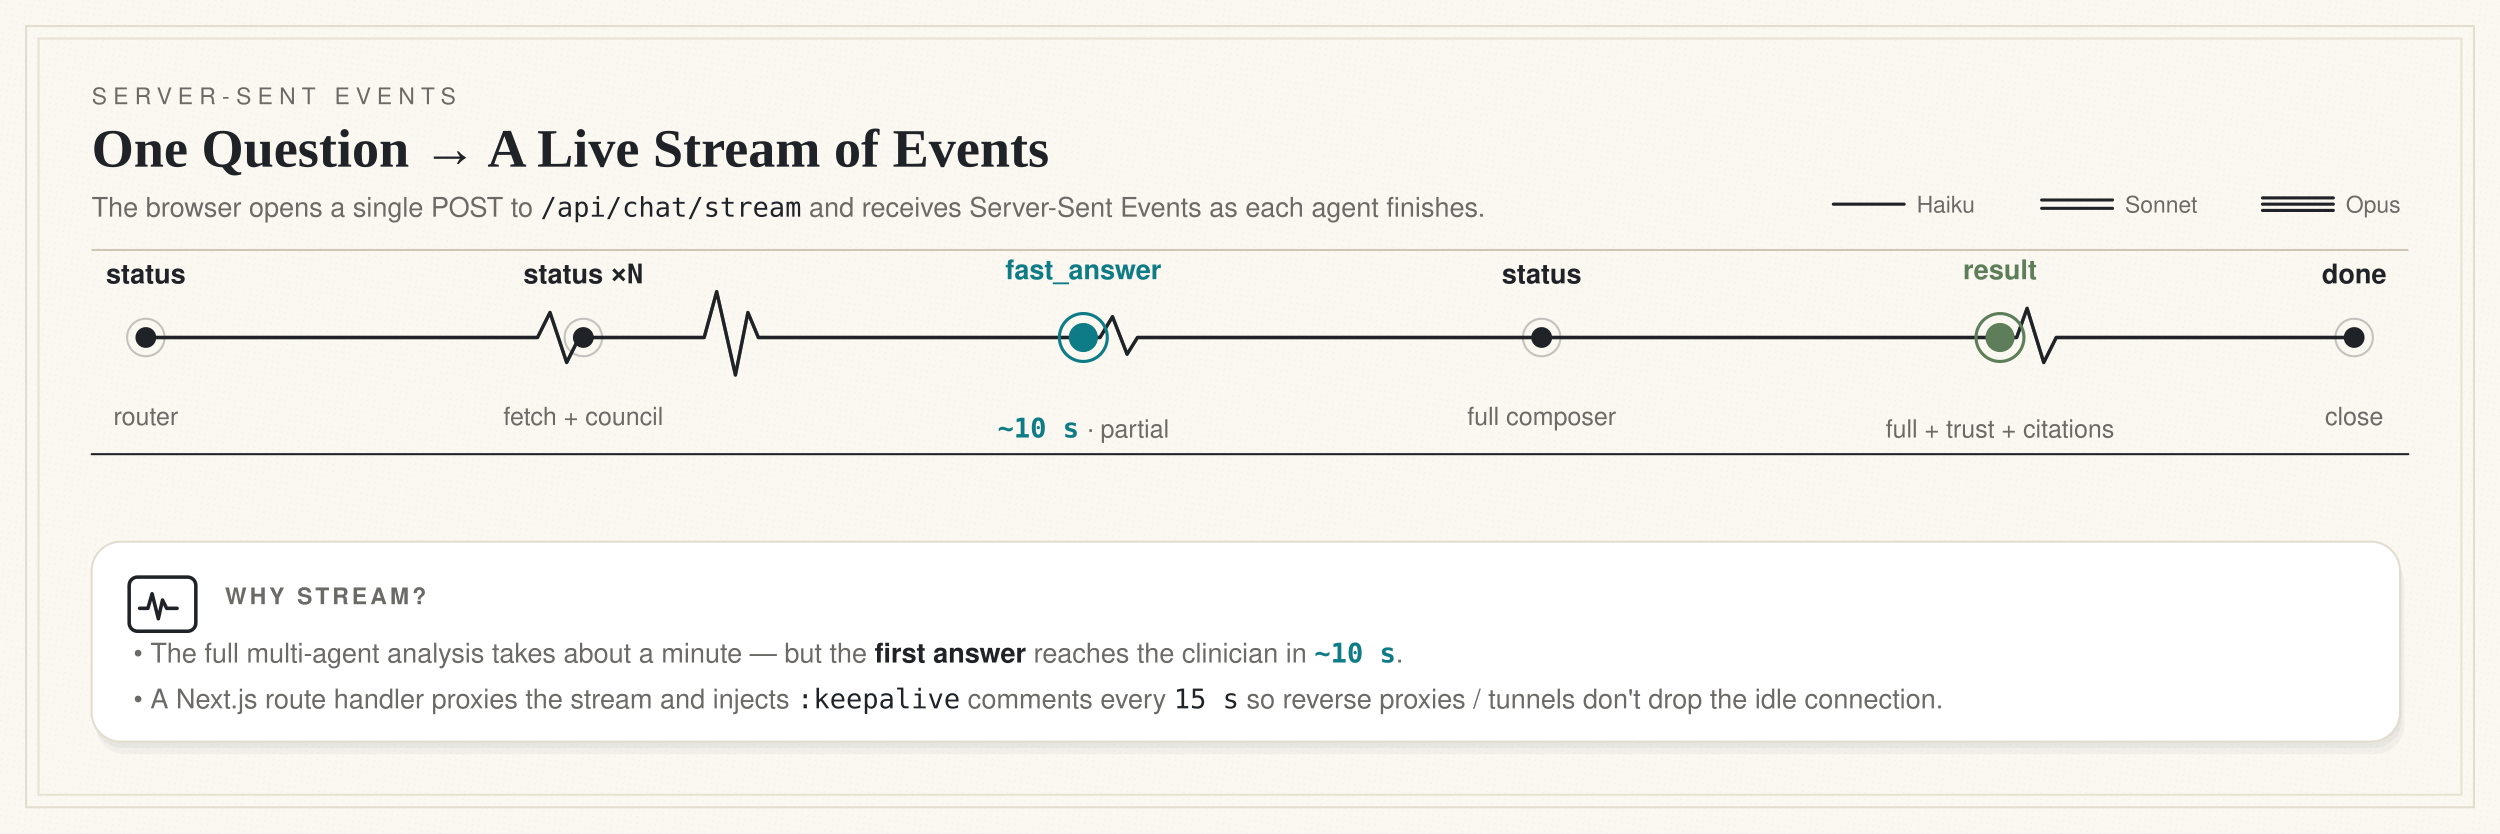
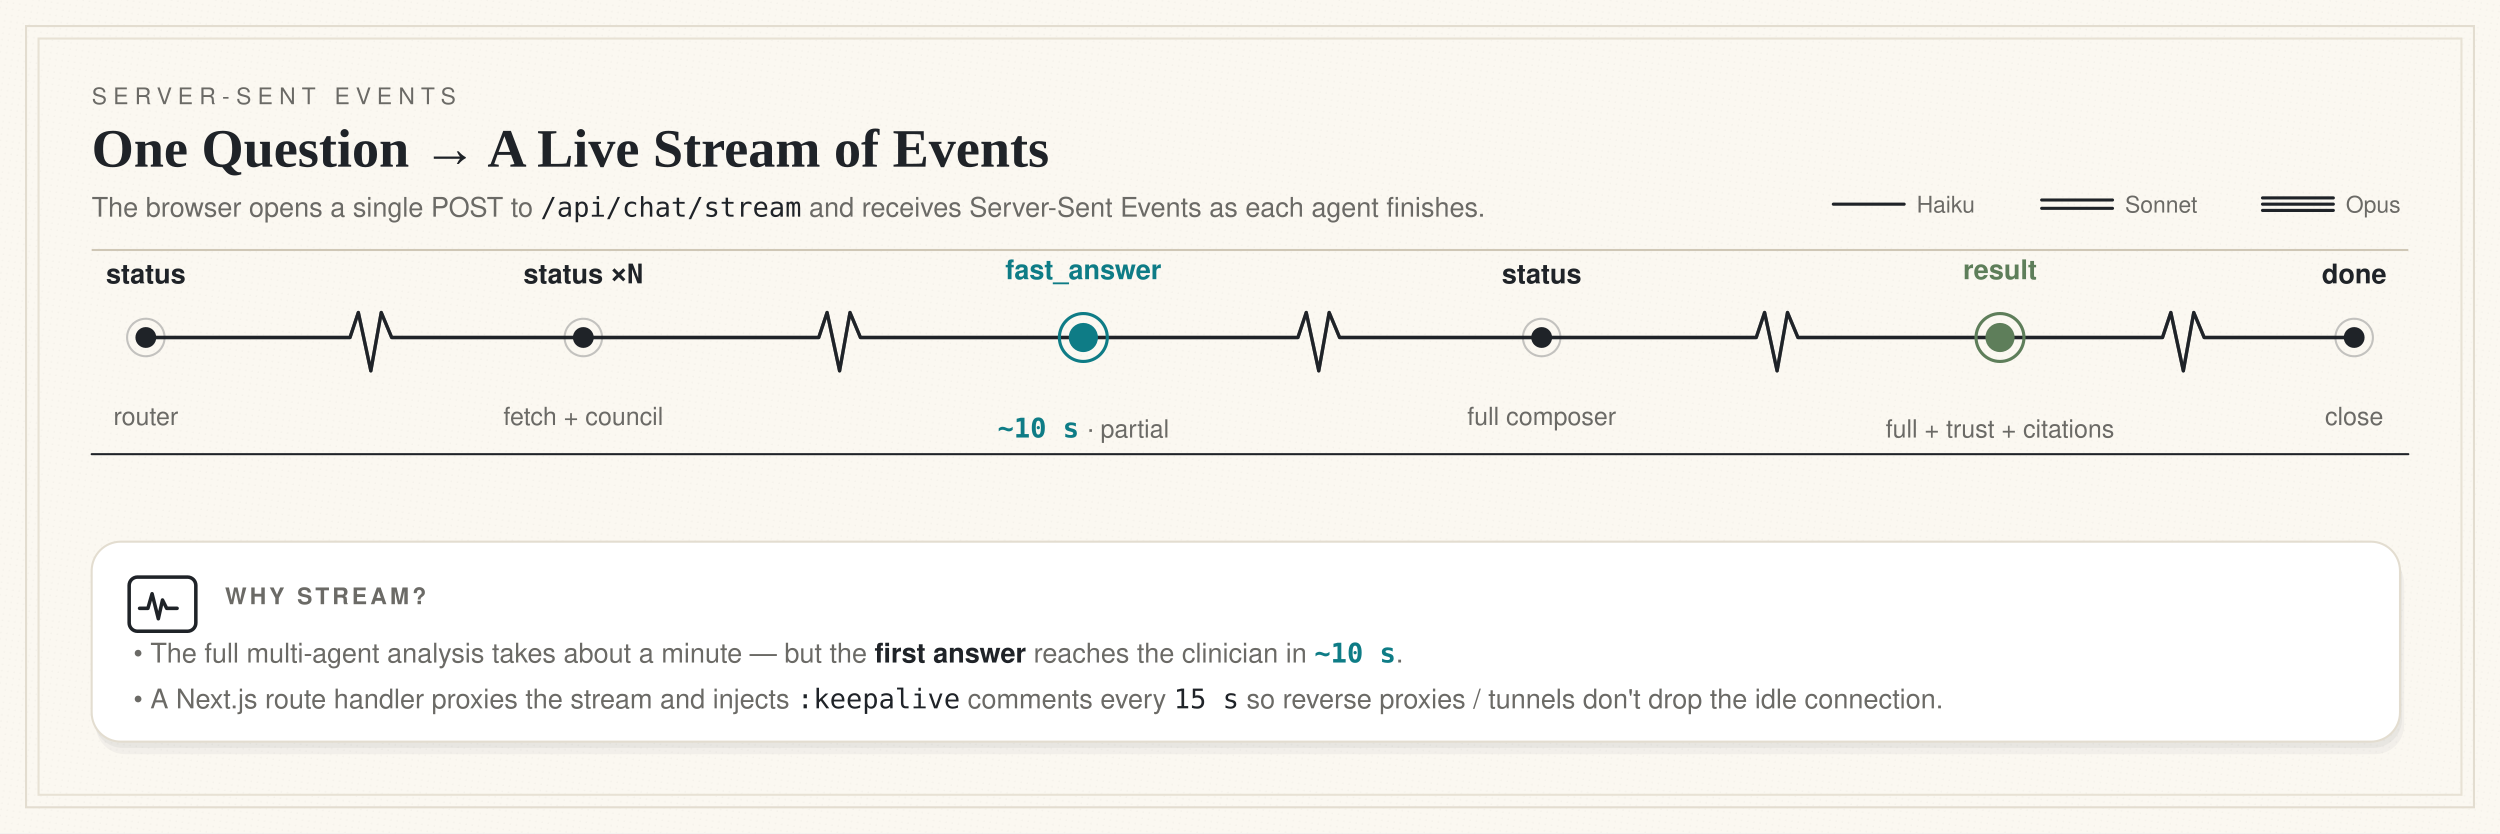
<svg xmlns="http://www.w3.org/2000/svg" viewBox="0 0 1200 400" width="1200" height="400" role="img" aria-label="CerebraLink SSE streaming timeline">
  <defs>
    <style>
      .serif{font-family:Georgia,'Times New Roman',serif}
      .sans{font-family:'Segoe UI',-apple-system,Helvetica,Arial,sans-serif}
      .mono{font-family:'SFMono-Regular',ui-monospace,Menlo,Consolas,monospace}
      .ink{fill:#1F2328}.muted{fill:#6B6A66}
      .s{fill:none;stroke:#1F2328;stroke-linecap:round;stroke-linejoin:round;vector-effect:non-scaling-stroke}
      .hair{fill:none;stroke:#CFC7B6;stroke-width:1;vector-effect:non-scaling-stroke}
      .tag{fill:#6B6A66;font-size:12px}
      .lbl{font-size:13px;font-weight:700;fill:#1F2328}
      @keyframes ecg{from{stroke-dashoffset:1400}to{stroke-dashoffset:0}}
      .trace{stroke-dasharray:1400;stroke-dashoffset:0;animation:ecg 6s ease-in-out infinite}
      @keyframes beat{0%,100%{opacity:1}50%{opacity:.45}}
      .beat{animation:beat 2.4s ease-in-out infinite}
    </style>
    <pattern id="grain" width="3" height="3" patternUnits="userSpaceOnUse" patternTransform="rotate(8)">
      <circle cx="0.6" cy="0.6" r="0.32" fill="#1F2328" fill-opacity="0.05" />
    </pattern>
  </defs>
  <rect x="0" y="0" width="1200" height="400" fill="#FBF8F1" />
  <rect x="0" y="0" width="1200" height="400" fill="url(#grain)" />
  <rect x="12.5" y="12.5" width="1175" height="375" fill="none" stroke="#E3DDD0" />
  <rect x="18.5" y="18.5" width="1163" height="363" fill="none" stroke="#E8E2D5" />
  <text x="44" y="50" class="sans muted" font-size="11" letter-spacing="3">SERVER-SENT EVENTS</text>
  <text x="44" y="80" class="serif ink" font-size="26" font-weight="700">One Question → A Live Stream of Events</text>
  <text x="44" y="104" class="sans muted" font-size="13">The browser opens a single POST to <tspan class="mono ink">/api/chat/stream</tspan> and receives Server-Sent Events as each agent finishes.</text>
  <line class="hair" x1="44" y1="120" x2="1156" y2="120" />
  <g transform="translate(880,98)" class="muted" font-size="11">
    <line class="s" stroke-width="1.5" x1="0" y1="0" x2="34" y2="0" />
    <text x="40" y="4" class="sans">Haiku</text>
    <line class="s" stroke-width="1.5" x1="100" y1="-2" x2="134" y2="-2" />
    <line class="s" stroke-width="1.5" x1="100" y1="2" x2="134" y2="2" />
    <text x="140" y="4" class="sans">Sonnet</text>
    <line class="s" stroke-width="1.5" x1="206" y1="-3" x2="240" y2="-3" />
    <line class="s" stroke-width="1.5" x1="206" y1="0" x2="240" y2="0" />
    <line class="s" stroke-width="1.5" x1="206" y1="3" x2="240" y2="3" />
    <text x="246" y="4" class="sans">Opus</text>
  </g>
  <line class="s" stroke="#E3DDD0" stroke-width="1" x1="44" y1="218" x2="1156" y2="218" />
-   <path class="s" stroke-width="1.6" d="M70,162 H250 l8,0 l6,-12 8,24 6,-12 H300 q20,0 30,0 l8,0 l6,-22 9,40 6,-30 5,12 H520 l8,0 l6,-10 7,18 5,-8 H760 q20,0 30,0 H960 l8,0 l5,-14 8,26 6,-12 H1130" />
-   <path class="s trace" stroke="#1F2328" stroke-opacity="0.55" stroke-width="1.6" d="M70,162 H250 l8,0 l6,-12 8,24 6,-12 H300 q20,0 30,0 l8,0 l6,-22 9,40 6,-30 5,12 H520 l8,0 l6,-10 7,18 5,-8 H760 q20,0 30,0 H960 l8,0 l5,-14 8,26 6,-12 H1130" />
+   <path class="s" stroke-width="1.6" d="M70,162 H162 L168,162 L172,150 L178,178 L183,150 L188,162 H387 L393,162 L397,150 L403,178 L408,150 L413,162 H617 L623,162 L627,150 L633,178 L638,150 L643,162 H837 L843,162 L847,150 L853,178 L858,150 L863,162 H1032 L1038,162 L1042,150 L1048,178 L1053,150 L1058,162 H1130" />
+   <path class="s trace" stroke="#1F2328" stroke-opacity="0.55" stroke-width="1.6" d="M70,162 H162 L168,162 L172,150 L178,178 L183,150 L188,162 H387 L393,162 L397,150 L403,178 L408,150 L413,162 H617 L623,162 L627,150 L633,178 L638,150 L643,162 H837 L843,162 L847,150 L853,178 L858,150 L863,162 H1032 L1038,162 L1042,150 L1048,178 L1053,150 L1058,162 H1130" />
  <g transform="translate(70,162)">
    <circle cx="0" cy="0" r="5" fill="#1F2328" />
    <circle cx="0" cy="0" r="9" class="s" stroke="#1F2328" stroke-opacity="0.25" stroke-width="1" />
    <text y="-26" text-anchor="middle" class="lbl sans">status</text>
    <text y="42" text-anchor="middle" class="tag sans">router</text>
  </g>
  <g transform="translate(280,162)">
    <circle cx="0" cy="0" r="5" fill="#1F2328" />
    <circle cx="0" cy="0" r="9" class="s" stroke="#1F2328" stroke-opacity="0.25" stroke-width="1" />
    <text y="-26" text-anchor="middle" class="lbl sans">status <tspan class="mono">×N</tspan>
    </text>
    <text y="42" text-anchor="middle" class="tag sans">fetch + council</text>
  </g>
  <g transform="translate(520,162)">
    <circle cx="0" cy="0" r="11.5" class="s beat" style="stroke:#0E7C86" stroke-width="1.5" />
    <circle cx="0" cy="0" r="7" fill="#0E7C86" />
    <text y="-28" text-anchor="middle" class="lbl sans" style="fill:#0E7C86">fast_answer</text>
    <text y="48" text-anchor="middle" class="sans" font-size="13">
      <tspan class="mono" style="fill:#0E7C86" font-weight="700">~10 s</tspan>
      <tspan class="tag">· partial</tspan>
    </text>
  </g>
  <g transform="translate(740,162)">
    <circle cx="0" cy="0" r="5" fill="#1F2328" />
    <circle cx="0" cy="0" r="9" class="s" stroke="#1F2328" stroke-opacity="0.25" stroke-width="1" />
    <text y="-26" text-anchor="middle" class="lbl sans">status</text>
    <text y="42" text-anchor="middle" class="tag sans">full composer</text>
  </g>
  <g transform="translate(960,162)">
    <circle cx="0" cy="0" r="7" fill="#5E7E5A" />
    <circle cx="0" cy="0" r="11.5" class="s" style="stroke:#5E7E5A" stroke-width="1.5" />
    <text y="-28" text-anchor="middle" class="lbl sans" style="fill:#5E7E5A">result</text>
    <text y="48" text-anchor="middle" class="tag sans">full + trust + citations</text>
  </g>
  <g transform="translate(1130,162)">
    <circle cx="0" cy="0" r="5" fill="#1F2328" />
    <circle cx="0" cy="0" r="9" class="s" stroke="#1F2328" stroke-opacity="0.25" stroke-width="1" />
    <text y="-26" text-anchor="middle" class="lbl sans">done</text>
    <text y="42" text-anchor="middle" class="tag sans">close</text>
  </g>
  <rect x="46" y="266" width="1108" height="96" rx="14" fill="#1F2328" opacity="0.04" />
  <rect x="45" y="263" width="1108" height="96" rx="14" fill="#1F2328" opacity="0.05" />
  <rect x="44" y="260" width="1108" height="96" rx="14" fill="#FFFFFF" stroke="#E3DDD0" />
  <g transform="translate(44,260)">
    <g class="s" stroke-width="1.7" transform="translate(34,30)">
      <rect x="-16" y="-13" width="32" height="26" rx="4" />
      <path d="M-11,2 h4 l2,-7 3,12 2,-9 2,4 h5" />
    </g>
    <text x="64" y="30" class="sans muted" font-size="11" letter-spacing="1.5" font-weight="700">WHY STREAM?</text>
    <text x="20" y="58" class="sans" font-size="13" fill="#6B6A66">• The full multi-agent analysis takes about a minute — but the <tspan fill="#1F2328" font-weight="700">first answer</tspan> reaches the clinician in <tspan class="mono" style="fill:#0E7C86" font-weight="700">~10 s</tspan>.</text>
    <text x="20" y="80" class="sans" font-size="13" fill="#6B6A66">• A Next.js route handler proxies the stream and injects <tspan class="mono ink">:keepalive</tspan> comments every <tspan class="mono ink">15 s</tspan> so reverse proxies / tunnels don't drop the idle connection.</text>
  </g>
</svg>
